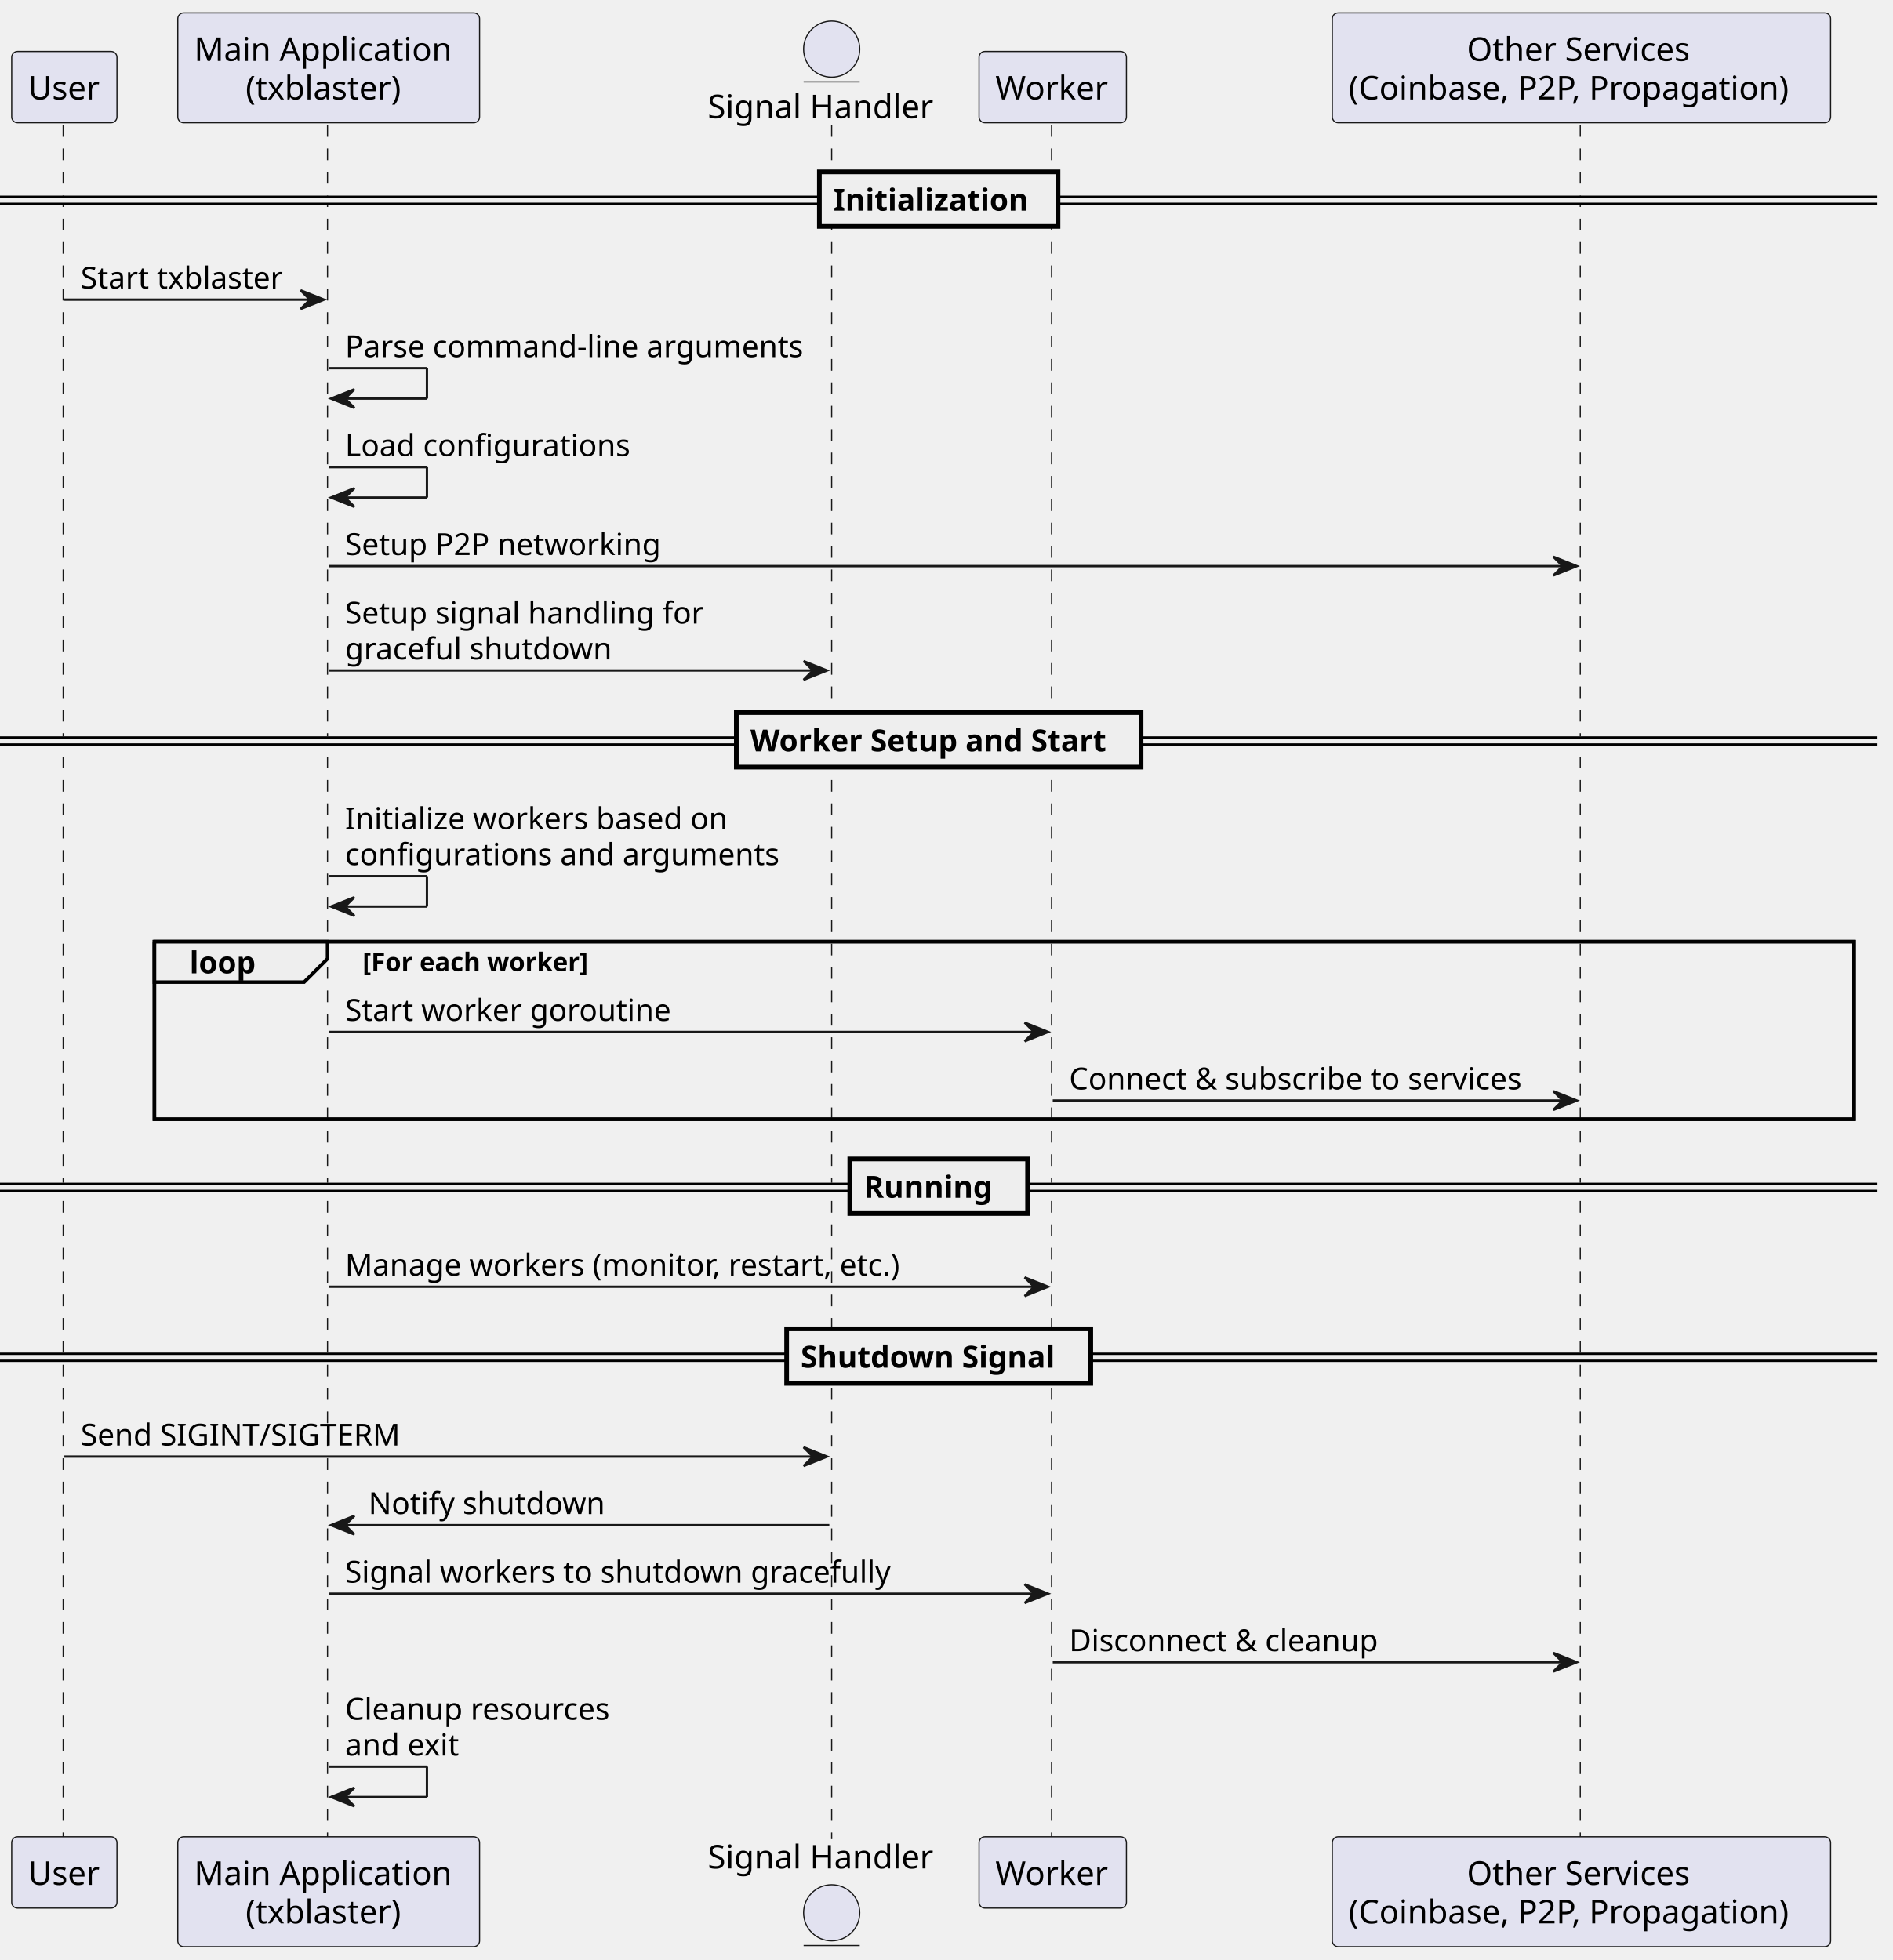
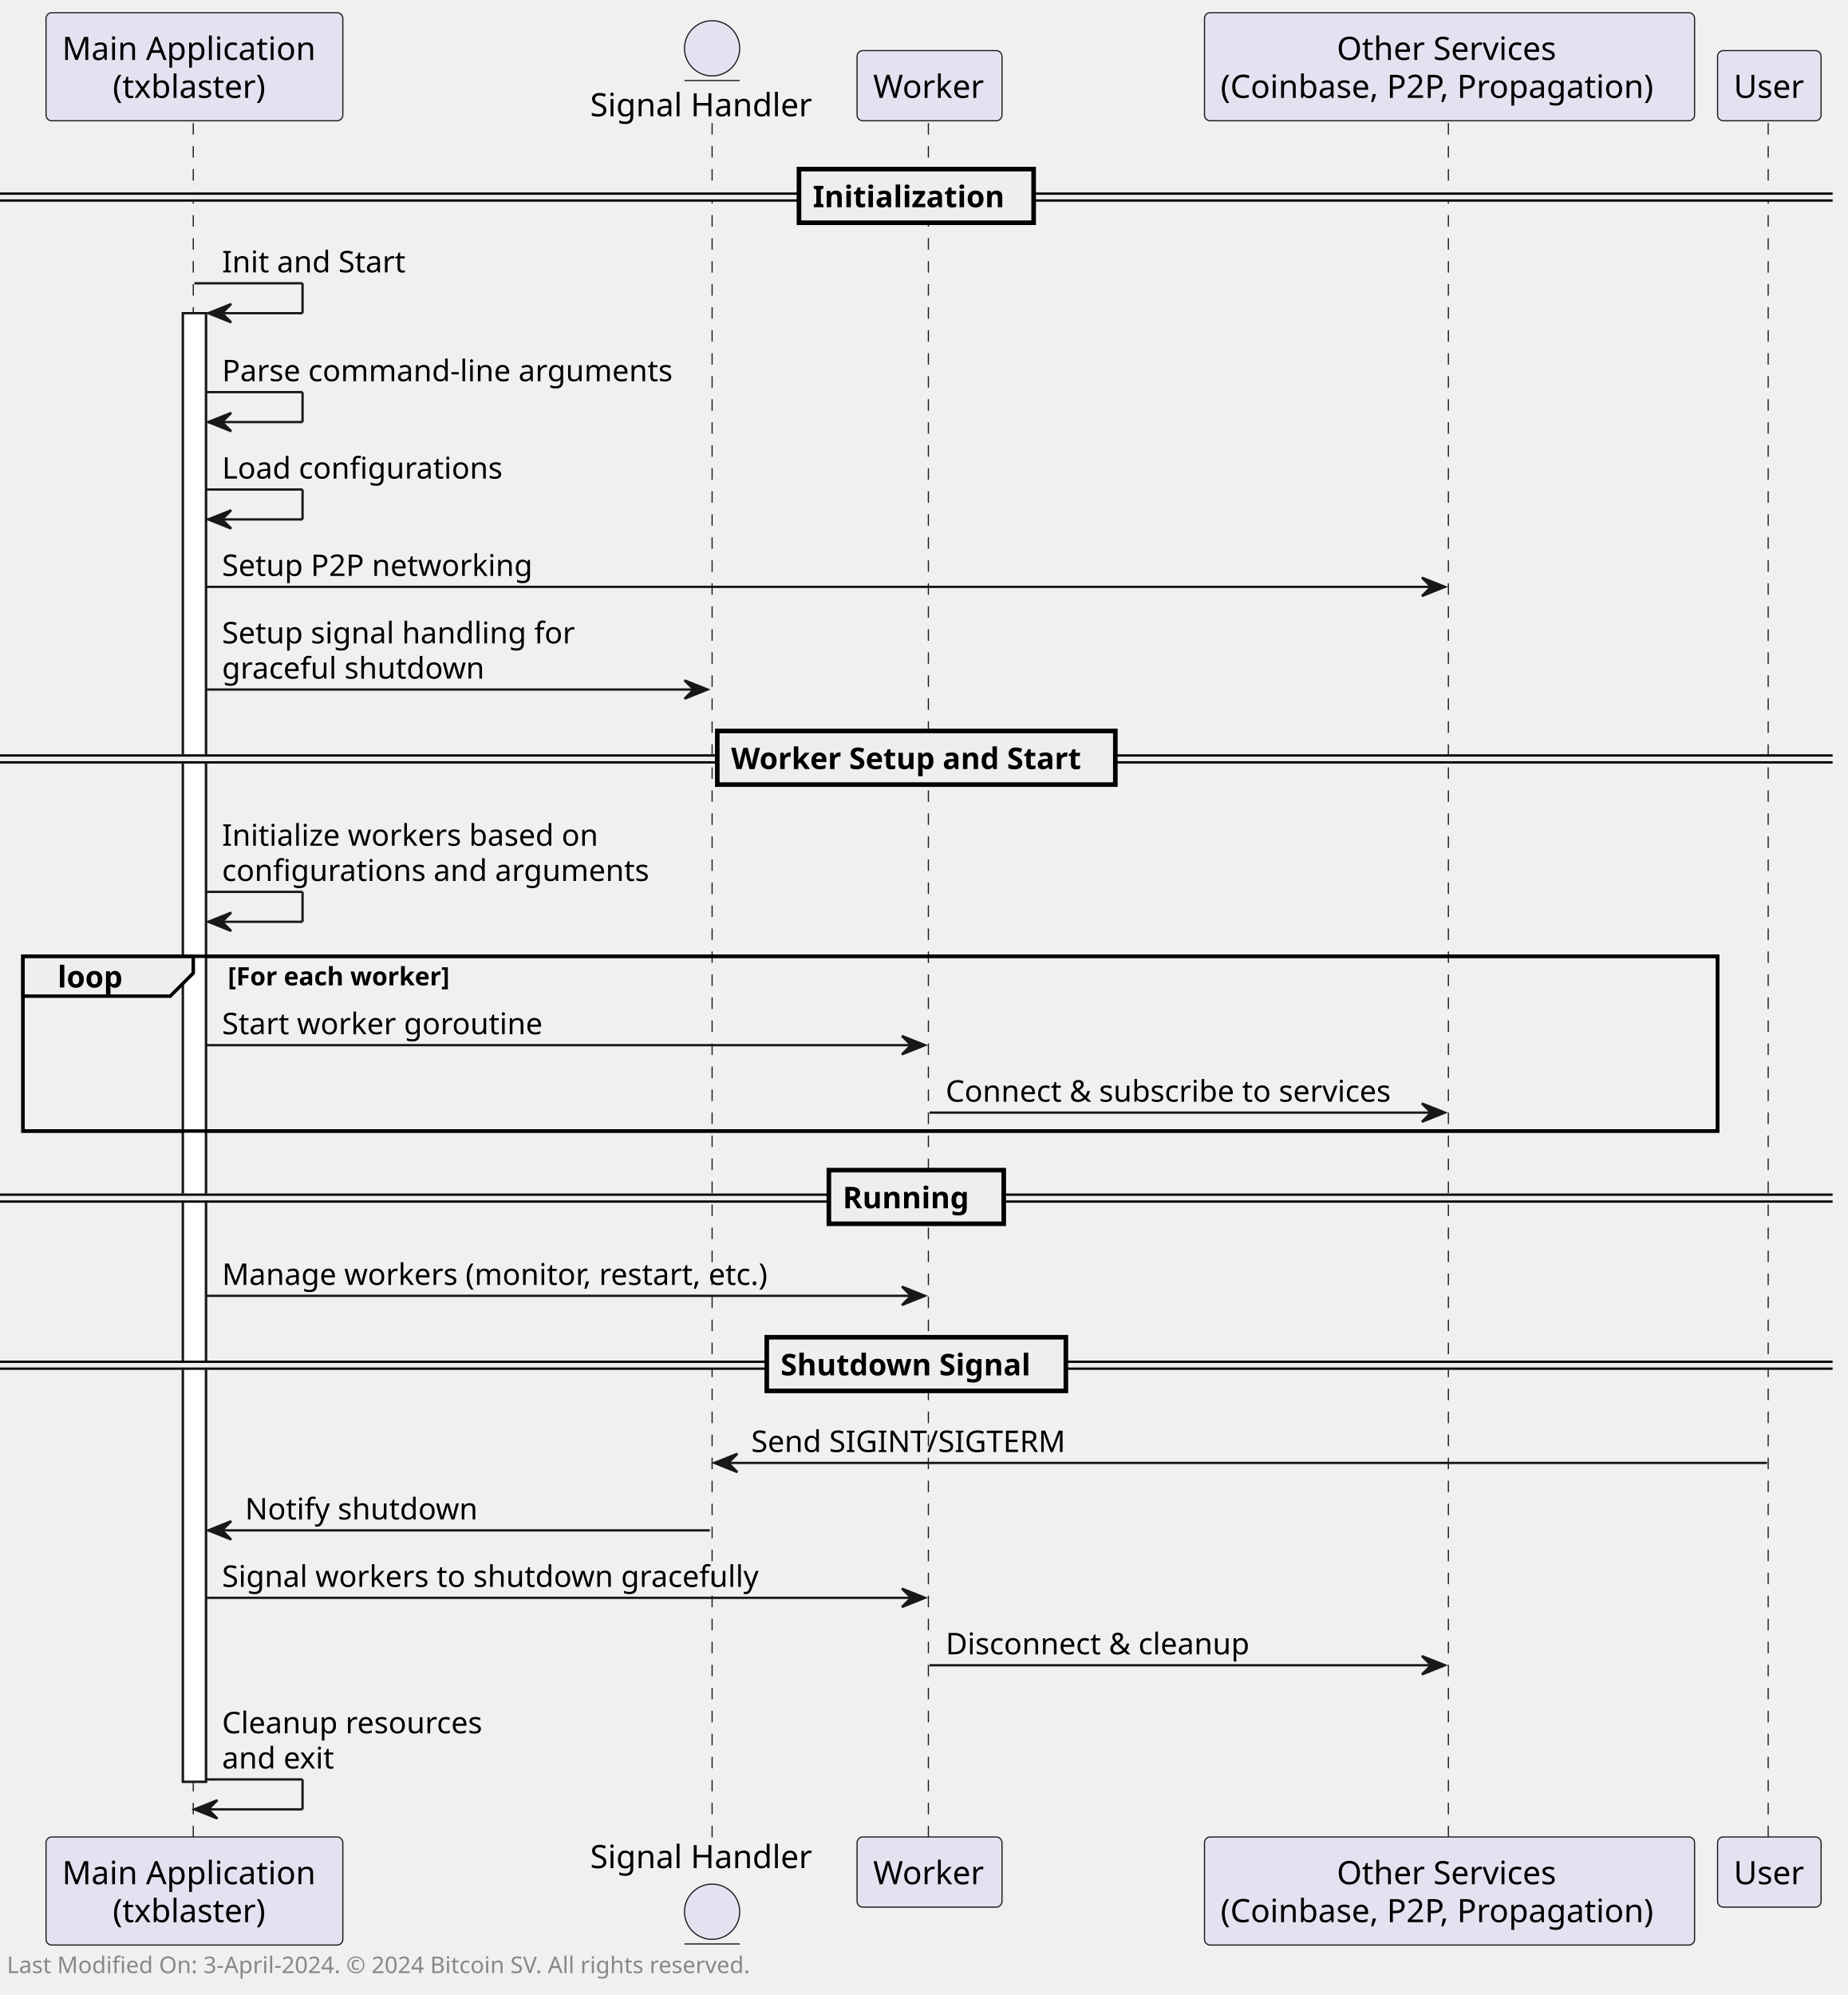
- <svg xmlns="http://www.w3.org/2000/svg" contentStyleType="text/css" height="838px" preserveAspectRatio="none" style="width:809px;height:838px;background:#FFFFFF;" version="1.1" viewBox="0 0 809 838" width="809px" zoomAndPan="magnify">
-   <defs />
-   <g>
-     <rect fill="none" height="75.932" style="stroke:#000000;stroke-width:1.5;" width="726.5" x="66" y="402.594" />
-     <line style="stroke:#181818;stroke-width:0.5;stroke-dasharray:5.0,5.0;" x1="27" x2="27" y1="53.488" y2="786.32" />
-     <line style="stroke:#181818;stroke-width:0.5;stroke-dasharray:5.0,5.0;" x1="140" x2="140" y1="53.488" y2="786.32" />
-     <line style="stroke:#181818;stroke-width:0.5;stroke-dasharray:5.0,5.0;" x1="355.5" x2="355.5" y1="53.488" y2="786.32" />
-     <line style="stroke:#181818;stroke-width:0.5;stroke-dasharray:5.0,5.0;" x1="449.5" x2="449.5" y1="53.488" y2="786.32" />
-     <line style="stroke:#181818;stroke-width:0.5;stroke-dasharray:5.0,5.0;" x1="675.5" x2="675.5" y1="53.488" y2="786.32" />
-     <rect fill="#E2E2F0" height="30.488" rx="2.5" ry="2.5" style="stroke:#181818;stroke-width:0.5;" width="45" x="5" y="22" />
-     <text fill="#000000" font-family="sans-serif" font-size="14" lengthAdjust="spacing" textLength="31" x="12" y="42.535">User</text>
-     <rect fill="#E2E2F0" height="30.488" rx="2.5" ry="2.5" style="stroke:#181818;stroke-width:0.5;" width="45" x="5" y="785.32" />
-     <text fill="#000000" font-family="sans-serif" font-size="14" lengthAdjust="spacing" textLength="31" x="12" y="805.856">User</text>
-     <rect fill="#E2E2F0" height="46.977" rx="2.5" ry="2.5" style="stroke:#181818;stroke-width:0.5;" width="129" x="76" y="5.512" />
-     <text fill="#000000" font-family="sans-serif" font-size="14" lengthAdjust="spacing" textLength="115" x="83" y="26.047">Main Application</text>
-     <text fill="#000000" font-family="sans-serif" font-size="14" lengthAdjust="spacing" textLength="71" x="105" y="42.535">(txblaster)</text>
-     <rect fill="#E2E2F0" height="46.977" rx="2.5" ry="2.5" style="stroke:#181818;stroke-width:0.5;" width="129" x="76" y="785.32" />
-     <text fill="#000000" font-family="sans-serif" font-size="14" lengthAdjust="spacing" textLength="115" x="83" y="805.856">Main Application</text>
-     <text fill="#000000" font-family="sans-serif" font-size="14" lengthAdjust="spacing" textLength="71" x="105" y="822.344">(txblaster)</text>
-     <text fill="#000000" font-family="sans-serif" font-size="14" lengthAdjust="spacing" textLength="100" x="302.5" y="50.535">Signal Handler</text>
-     <ellipse cx="355.5" cy="21" fill="#E2E2F0" rx="12" ry="12" style="stroke:#181818;stroke-width:0.5;" />
-     <line style="stroke:#181818;stroke-width:0.5;" x1="343.5" x2="367.5" y1="35" y2="35" />
-     <text fill="#000000" font-family="sans-serif" font-size="14" lengthAdjust="spacing" textLength="100" x="302.5" y="798.856">Signal Handler</text>
-     <ellipse cx="355.5" cy="817.809" fill="#E2E2F0" rx="12" ry="12" style="stroke:#181818;stroke-width:0.5;" />
-     <line style="stroke:#181818;stroke-width:0.5;" x1="343.5" x2="367.5" y1="831.809" y2="831.809" />
-     <rect fill="#E2E2F0" height="30.488" rx="2.5" ry="2.5" style="stroke:#181818;stroke-width:0.5;" width="63" x="418.5" y="22" />
-     <text fill="#000000" font-family="sans-serif" font-size="14" lengthAdjust="spacing" textLength="49" x="425.5" y="42.535">Worker</text>
-     <rect fill="#E2E2F0" height="30.488" rx="2.5" ry="2.5" style="stroke:#181818;stroke-width:0.5;" width="63" x="418.5" y="785.32" />
-     <text fill="#000000" font-family="sans-serif" font-size="14" lengthAdjust="spacing" textLength="49" x="425.5" y="805.856">Worker</text>
-     <rect fill="#E2E2F0" height="46.977" rx="2.5" ry="2.5" style="stroke:#181818;stroke-width:0.5;" width="213" x="569.5" y="5.512" />
-     <text fill="#000000" font-family="sans-serif" font-size="14" lengthAdjust="spacing" textLength="98" x="627" y="26.047">Other Services</text>
-     <text fill="#000000" font-family="sans-serif" font-size="14" lengthAdjust="spacing" textLength="199" x="576.5" y="42.535">(Coinbase, P2P, Propagation)</text>
-     <rect fill="#E2E2F0" height="46.977" rx="2.5" ry="2.5" style="stroke:#181818;stroke-width:0.5;" width="213" x="569.5" y="785.32" />
-     <text fill="#000000" font-family="sans-serif" font-size="14" lengthAdjust="spacing" textLength="98" x="627" y="805.856">Other Services</text>
-     <text fill="#000000" font-family="sans-serif" font-size="14" lengthAdjust="spacing" textLength="199" x="576.5" y="822.344">(Coinbase, P2P, Propagation)</text>
-     <rect fill="#EEEEEE" height="3" style="stroke:#EEEEEE;stroke-width:1.0;" width="802.5" x="0" y="84.144" />
-     <line style="stroke:#000000;stroke-width:1.0;" x1="0" x2="802.5" y1="84.144" y2="84.144" />
-     <line style="stroke:#000000;stroke-width:1.0;" x1="0" x2="802.5" y1="87.144" y2="87.144" />
-     <rect fill="#EEEEEE" height="23.311" style="stroke:#000000;stroke-width:2.0;" width="102" x="350.25" y="73.488" />
-     <text fill="#000000" font-family="sans-serif" font-size="13" font-weight="bold" lengthAdjust="spacing" textLength="84" x="356.25" y="90.057">Initialization</text>
-     <polygon fill="#181818" points="128.5,124.109,138.5,128.109,128.5,132.109,132.5,128.109" style="stroke:#181818;stroke-width:1.0;" />
-     <line style="stroke:#181818;stroke-width:1.0;" x1="27.5" x2="134.5" y1="128.109" y2="128.109" />
-     <text fill="#000000" font-family="sans-serif" font-size="13" lengthAdjust="spacing" textLength="89" x="34.5" y="123.367">Start txblaster</text>
-     <line style="stroke:#181818;stroke-width:1.0;" x1="140.5" x2="182.5" y1="157.42" y2="157.42" />
-     <line style="stroke:#181818;stroke-width:1.0;" x1="182.5" x2="182.5" y1="157.42" y2="170.42" />
-     <line style="stroke:#181818;stroke-width:1.0;" x1="141.5" x2="182.5" y1="170.42" y2="170.42" />
-     <polygon fill="#181818" points="151.5,166.42,141.5,170.42,151.5,174.42,147.5,170.42" style="stroke:#181818;stroke-width:1.0;" />
-     <text fill="#000000" font-family="sans-serif" font-size="13" lengthAdjust="spacing" textLength="201" x="147.5" y="152.678">Parse command-line arguments</text>
-     <line style="stroke:#181818;stroke-width:1.0;" x1="140.5" x2="182.5" y1="199.731" y2="199.731" />
-     <line style="stroke:#181818;stroke-width:1.0;" x1="182.5" x2="182.5" y1="199.731" y2="212.731" />
-     <line style="stroke:#181818;stroke-width:1.0;" x1="141.5" x2="182.5" y1="212.731" y2="212.731" />
-     <polygon fill="#181818" points="151.5,208.731,141.5,212.731,151.5,216.731,147.5,212.731" style="stroke:#181818;stroke-width:1.0;" />
-     <text fill="#000000" font-family="sans-serif" font-size="13" lengthAdjust="spacing" textLength="126" x="147.5" y="194.988">Load configurations</text>
-     <polygon fill="#181818" points="664,238.041,674,242.041,664,246.041,668,242.041" style="stroke:#181818;stroke-width:1.0;" />
-     <line style="stroke:#181818;stroke-width:1.0;" x1="140.5" x2="670" y1="242.041" y2="242.041" />
-     <text fill="#000000" font-family="sans-serif" font-size="13" lengthAdjust="spacing" textLength="136" x="147.5" y="237.299">Setup P2P networking</text>
-     <polygon fill="#181818" points="343.5,282.662,353.5,286.662,343.5,290.662,347.5,286.662" style="stroke:#181818;stroke-width:1.0;" />
-     <line style="stroke:#181818;stroke-width:1.0;" x1="140.5" x2="349.5" y1="286.662" y2="286.662" />
-     <text fill="#000000" font-family="sans-serif" font-size="13" lengthAdjust="spacing" textLength="158" x="147.5" y="266.609">Setup signal handling for</text>
-     <text fill="#000000" font-family="sans-serif" font-size="13" lengthAdjust="spacing" textLength="117" x="147.5" y="281.92">graceful shutdown</text>
-     <rect fill="#EEEEEE" height="3" style="stroke:#EEEEEE;stroke-width:1.0;" width="802.5" x="0" y="315.317" />
-     <line style="stroke:#000000;stroke-width:1.0;" x1="0" x2="802.5" y1="315.317" y2="315.317" />
-     <line style="stroke:#000000;stroke-width:1.0;" x1="0" x2="802.5" y1="318.317" y2="318.317" />
-     <rect fill="#EEEEEE" height="23.311" style="stroke:#000000;stroke-width:2.0;" width="173" x="314.75" y="304.662" />
-     <text fill="#000000" font-family="sans-serif" font-size="13" font-weight="bold" lengthAdjust="spacing" textLength="155" x="320.75" y="321.231">Worker Setup and Start</text>
-     <line style="stroke:#181818;stroke-width:1.0;" x1="140.5" x2="182.5" y1="374.594" y2="374.594" />
-     <line style="stroke:#181818;stroke-width:1.0;" x1="182.5" x2="182.5" y1="374.594" y2="387.594" />
-     <line style="stroke:#181818;stroke-width:1.0;" x1="141.5" x2="182.5" y1="387.594" y2="387.594" />
-     <polygon fill="#181818" points="151.5,383.594,141.5,387.594,151.5,391.594,147.5,387.594" style="stroke:#181818;stroke-width:1.0;" />
-     <text fill="#000000" font-family="sans-serif" font-size="13" lengthAdjust="spacing" textLength="169" x="147.5" y="354.541">Initialize workers based on</text>
-     <text fill="#000000" font-family="sans-serif" font-size="13" lengthAdjust="spacing" textLength="190" x="147.5" y="369.852">configurations and arguments</text>
-     <path d="M66,402.594 L140,402.594 L140,409.904 L130,419.904 L66,419.904 L66,402.594 " fill="#EEEEEE" style="stroke:#000000;stroke-width:1.5;" />
-     <rect fill="none" height="75.932" style="stroke:#000000;stroke-width:1.5;" width="726.5" x="66" y="402.594" />
-     <text fill="#000000" font-family="sans-serif" font-size="13" font-weight="bold" lengthAdjust="spacing" textLength="29" x="81" y="416.162">loop</text>
-     <text fill="#000000" font-family="sans-serif" font-size="11" font-weight="bold" lengthAdjust="spacing" textLength="98" x="155" y="415.228">[For each worker]</text>
-     <polygon fill="#181818" points="438,437.215,448,441.215,438,445.215,442,441.215" style="stroke:#181818;stroke-width:1.0;" />
-     <line style="stroke:#181818;stroke-width:1.0;" x1="140.5" x2="444" y1="441.215" y2="441.215" />
-     <text fill="#000000" font-family="sans-serif" font-size="13" lengthAdjust="spacing" textLength="141" x="147.5" y="436.473">Start worker goroutine</text>
-     <polygon fill="#181818" points="664,466.525,674,470.525,664,474.525,668,470.525" style="stroke:#181818;stroke-width:1.0;" />
-     <line style="stroke:#181818;stroke-width:1.0;" x1="450" x2="670" y1="470.525" y2="470.525" />
-     <text fill="#000000" font-family="sans-serif" font-size="13" lengthAdjust="spacing" textLength="202" x="457" y="465.783">Connect &amp; subscribe to services</text>
-     <rect fill="#EEEEEE" height="3" style="stroke:#EEEEEE;stroke-width:1.0;" width="802.5" x="0" y="506.181" />
-     <line style="stroke:#000000;stroke-width:1.0;" x1="0" x2="802.5" y1="506.181" y2="506.181" />
-     <line style="stroke:#000000;stroke-width:1.0;" x1="0" x2="802.5" y1="509.181" y2="509.181" />
-     <rect fill="#EEEEEE" height="23.311" style="stroke:#000000;stroke-width:2.0;" width="76" x="363.25" y="495.525" />
-     <text fill="#000000" font-family="sans-serif" font-size="13" font-weight="bold" lengthAdjust="spacing" textLength="58" x="369.25" y="512.094">Running</text>
-     <polygon fill="#181818" points="438,546.146,448,550.146,438,554.146,442,550.146" style="stroke:#181818;stroke-width:1.0;" />
-     <line style="stroke:#181818;stroke-width:1.0;" x1="140.5" x2="444" y1="550.146" y2="550.146" />
-     <text fill="#000000" font-family="sans-serif" font-size="13" lengthAdjust="spacing" textLength="244" x="147.5" y="545.404">Manage workers (monitor, restart, etc.)</text>
-     <rect fill="#EEEEEE" height="3" style="stroke:#EEEEEE;stroke-width:1.0;" width="802.5" x="0" y="578.802" />
-     <line style="stroke:#000000;stroke-width:1.0;" x1="0" x2="802.5" y1="578.802" y2="578.802" />
-     <line style="stroke:#000000;stroke-width:1.0;" x1="0" x2="802.5" y1="581.802" y2="581.802" />
-     <rect fill="#EEEEEE" height="23.311" style="stroke:#000000;stroke-width:2.0;" width="130" x="336.25" y="568.146" />
-     <text fill="#000000" font-family="sans-serif" font-size="13" font-weight="bold" lengthAdjust="spacing" textLength="112" x="342.25" y="584.715">Shutdown Signal</text>
-     <polygon fill="#181818" points="343.5,618.768,353.5,622.768,343.5,626.768,347.5,622.768" style="stroke:#181818;stroke-width:1.0;" />
-     <line style="stroke:#181818;stroke-width:1.0;" x1="27.5" x2="349.5" y1="622.768" y2="622.768" />
-     <text fill="#000000" font-family="sans-serif" font-size="13" lengthAdjust="spacing" textLength="137" x="34.5" y="618.025">Send SIGINT/SIGTERM</text>
-     <polygon fill="#181818" points="151.5,648.078,141.5,652.078,151.5,656.078,147.5,652.078" style="stroke:#181818;stroke-width:1.0;" />
-     <line style="stroke:#181818;stroke-width:1.0;" x1="145.5" x2="354.5" y1="652.078" y2="652.078" />
-     <text fill="#000000" font-family="sans-serif" font-size="13" lengthAdjust="spacing" textLength="105" x="157.5" y="647.336">Notify shutdown</text>
-     <polygon fill="#181818" points="438,677.389,448,681.389,438,685.389,442,681.389" style="stroke:#181818;stroke-width:1.0;" />
-     <line style="stroke:#181818;stroke-width:1.0;" x1="140.5" x2="444" y1="681.389" y2="681.389" />
-     <text fill="#000000" font-family="sans-serif" font-size="13" lengthAdjust="spacing" textLength="241" x="147.5" y="676.646">Signal workers to shutdown gracefully</text>
-     <polygon fill="#181818" points="664,706.699,674,710.699,664,714.699,668,710.699" style="stroke:#181818;stroke-width:1.0;" />
-     <line style="stroke:#181818;stroke-width:1.0;" x1="450" x2="670" y1="710.699" y2="710.699" />
-     <text fill="#000000" font-family="sans-serif" font-size="13" lengthAdjust="spacing" textLength="137" x="457" y="705.957">Disconnect &amp; cleanup</text>
-     <line style="stroke:#181818;stroke-width:1.0;" x1="140.5" x2="182.5" y1="755.32" y2="755.32" />
-     <line style="stroke:#181818;stroke-width:1.0;" x1="182.5" x2="182.5" y1="755.32" y2="768.32" />
-     <line style="stroke:#181818;stroke-width:1.0;" x1="141.5" x2="182.5" y1="768.32" y2="768.32" />
-     <polygon fill="#181818" points="151.5,764.32,141.5,768.32,151.5,772.32,147.5,768.32" style="stroke:#181818;stroke-width:1.0;" />
-     <text fill="#000000" font-family="sans-serif" font-size="13" lengthAdjust="spacing" textLength="116" x="147.5" y="735.268">Cleanup resources</text>
-     <text fill="#000000" font-family="sans-serif" font-size="13" lengthAdjust="spacing" textLength="51" x="147.5" y="750.578">and exit</text>
+ <svg xmlns="http://www.w3.org/2000/svg" contentStyleType="text/css" height="867" preserveAspectRatio="none" viewBox="0 0 803 867" width="803" zoomAndPan="magnify">
+   <path d="m79.5 136.109h10v638.211h-10z" fill="#fff" stroke="#181818" />
+   <path d="m10 415.594h736.5v75.932h-736.5z" fill="none" stroke="#000" stroke-width="1.5" />
+   <g stroke="#181818">
+     <path d="m84 53.488v745.832" stroke-dasharray="5 5" stroke-width=".5" />
+     <path d="m309.5 53.488v745.832" stroke-dasharray="5 5" stroke-width=".5" />
+     <path d="m403.5 53.488v745.832" stroke-dasharray="5 5" stroke-width=".5" />
+     <path d="m629.5 53.488v745.832" stroke-dasharray="5 5" stroke-width=".5" />
+     <path d="m768.5 53.488v745.832" stroke-dasharray="5 5" stroke-width=".5" />
+     <rect fill="#e2e2f0" height="46.977" rx="2.5" stroke-width=".5" width="129" x="20" y="5.512" />
  </g>
+   <text font-family="sans-serif" font-size="14" lengthAdjust="spacing" textLength="115" x="27" y="26.047">Main Application</text>
+   <text font-family="sans-serif" font-size="14" lengthAdjust="spacing" textLength="71" x="49" y="42.535">(txblaster)</text>
+   <rect fill="#e2e2f0" height="46.977" rx="2.5" stroke="#181818" stroke-width=".5" width="129" x="20" y="798.32" />
+   <text font-family="sans-serif" font-size="14" lengthAdjust="spacing" textLength="115" x="27" y="818.856">Main Application</text>
+   <text font-family="sans-serif" font-size="14" lengthAdjust="spacing" textLength="71" x="49" y="835.344">(txblaster)</text>
+   <text font-family="sans-serif" font-size="14" lengthAdjust="spacing" textLength="100" x="256.5" y="50.535">Signal Handler</text>
+   <ellipse cx="309.5" cy="21" fill="#e2e2f0" rx="12" ry="12" stroke="#181818" stroke-width=".5" />
+   <path d="m297.5 35h24" stroke="#181818" stroke-width=".5" />
+   <text font-family="sans-serif" font-size="14" lengthAdjust="spacing" textLength="100" x="256.5" y="811.856">Signal Handler</text>
+   <ellipse cx="309.5" cy="830.809" fill="#e2e2f0" rx="12" ry="12" stroke="#181818" stroke-width=".5" />
+   <path d="m297.5 844.809h24" stroke="#181818" stroke-width=".5" />
+   <rect fill="#e2e2f0" height="30.488" rx="2.5" stroke="#181818" stroke-width=".5" width="63" x="372.5" y="22" />
+   <text font-family="sans-serif" font-size="14" lengthAdjust="spacing" textLength="49" x="379.5" y="42.535">Worker</text>
+   <rect fill="#e2e2f0" height="30.488" rx="2.5" stroke="#181818" stroke-width=".5" width="63" x="372.5" y="798.32" />
+   <text font-family="sans-serif" font-size="14" lengthAdjust="spacing" textLength="49" x="379.5" y="818.856">Worker</text>
+   <rect fill="#e2e2f0" height="46.977" rx="2.5" stroke="#181818" stroke-width=".5" width="213" x="523.5" y="5.512" />
+   <text font-family="sans-serif" font-size="14" lengthAdjust="spacing" textLength="98" x="581" y="26.047">Other Services</text>
+   <text font-family="sans-serif" font-size="14" lengthAdjust="spacing" textLength="199" x="530.5" y="42.535">(Coinbase, P2P, Propagation)</text>
+   <rect fill="#e2e2f0" height="46.977" rx="2.5" stroke="#181818" stroke-width=".5" width="213" x="523.5" y="798.32" />
+   <text font-family="sans-serif" font-size="14" lengthAdjust="spacing" textLength="98" x="581" y="818.856">Other Services</text>
+   <text font-family="sans-serif" font-size="14" lengthAdjust="spacing" textLength="199" x="530.5" y="835.344">(Coinbase, P2P, Propagation)</text>
+   <rect fill="#e2e2f0" height="30.488" rx="2.5" stroke="#181818" stroke-width=".5" width="45" x="746.5" y="22" />
+   <text font-family="sans-serif" font-size="14" lengthAdjust="spacing" textLength="31" x="753.5" y="42.535">User</text>
+   <rect fill="#e2e2f0" height="30.488" rx="2.5" stroke="#181818" stroke-width=".5" width="45" x="746.5" y="798.32" />
+   <text font-family="sans-serif" font-size="14" lengthAdjust="spacing" textLength="31" x="753.5" y="818.856">User</text>
+   <path d="m79.5 136.109h10v638.211h-10z" fill="#fff" stroke="#181818" />
+   <path d="m0 84.144h796.5v3h-796.5z" fill="#eee" stroke="#eee" />
+   <path d="m0 84.144h796.5" stroke="#000" />
+   <path d="m0 87.144h796.5" stroke="#000" />
+   <path d="m347.25 73.488h102v23.311h-102z" fill="#eee" stroke="#000" stroke-width="2" />
+   <text font-family="sans-serif" font-size="13" font-weight="bold" lengthAdjust="spacing" textLength="84" x="353.25" y="90.057">Initialization</text>
+   <path d="m84.5 123.109h47" stroke="#181818" />
+   <path d="m131.5 123.109v13" stroke="#181818" />
+   <path d="m90.5 136.109h41" stroke="#181818" />
+   <path d="m100.5 132.109-10 4 10 4-4-4z" fill="#181818" stroke="#181818" />
+   <text font-family="sans-serif" font-size="13" lengthAdjust="spacing" textLength="81" x="96.5" y="118.367">Init and Start</text>
+   <path d="m89.5 170.42h42" stroke="#181818" />
+   <path d="m131.5 170.42v13" stroke="#181818" />
+   <path d="m90.5 183.42h41" stroke="#181818" />
+   <path d="m100.5 179.42-10 4 10 4-4-4z" fill="#181818" stroke="#181818" />
+   <text font-family="sans-serif" font-size="13" lengthAdjust="spacing" textLength="201" x="96.5" y="165.678">Parse command-line arguments</text>
+   <path d="m89.5 212.731h42" stroke="#181818" />
+   <path d="m131.5 212.731v13" stroke="#181818" />
+   <path d="m90.5 225.731h41" stroke="#181818" />
+   <path d="m100.5 221.731-10 4 10 4-4-4z" fill="#181818" stroke="#181818" />
+   <text font-family="sans-serif" font-size="13" lengthAdjust="spacing" textLength="126" x="96.5" y="207.988">Load configurations</text>
+   <path d="m618 251.041 10 4-10 4 4-4z" fill="#181818" stroke="#181818" />
+   <path d="m89.5 255.041h534.5" stroke="#181818" />
+   <text font-family="sans-serif" font-size="13" lengthAdjust="spacing" textLength="136" x="96.5" y="250.299">Setup P2P networking</text>
+   <path d="m297.5 295.662 10 4-10 4 4-4z" fill="#181818" stroke="#181818" />
+   <path d="m89.5 299.662h214" stroke="#181818" />
+   <text font-family="sans-serif" font-size="13" lengthAdjust="spacing" textLength="158" x="96.5" y="279.609">Setup signal handling for</text>
+   <text font-family="sans-serif" font-size="13" lengthAdjust="spacing" textLength="117" x="96.5" y="294.92">graceful shutdown</text>
+   <path d="m0 328.317h796.5v3h-796.5z" fill="#eee" stroke="#eee" />
+   <path d="m0 328.317h796.5" stroke="#000" />
+   <path d="m0 331.317h796.5" stroke="#000" />
+   <path d="m311.75 317.662h173v23.311h-173z" fill="#eee" stroke="#000" stroke-width="2" />
+   <text font-family="sans-serif" font-size="13" font-weight="bold" lengthAdjust="spacing" textLength="155" x="317.75" y="334.231">Worker Setup and Start</text>
+   <path d="m89.5 387.594h42" stroke="#181818" />
+   <path d="m131.5 387.594v13" stroke="#181818" />
+   <path d="m90.5 400.594h41" stroke="#181818" />
+   <path d="m100.5 396.594-10 4 10 4-4-4z" fill="#181818" stroke="#181818" />
+   <text font-family="sans-serif" font-size="13" lengthAdjust="spacing" textLength="169" x="96.5" y="367.541">Initialize workers based on</text>
+   <text font-family="sans-serif" font-size="13" lengthAdjust="spacing" textLength="190" x="96.5" y="382.852">configurations and arguments</text>
+   <path d="m10 415.594h74v7.311l-10 10h-64z" fill="#eee" stroke="#000" stroke-width="1.5" />
+   <path d="m10 415.594h736.5v75.932h-736.5z" fill="none" stroke="#000" stroke-width="1.5" />
+   <text font-family="sans-serif" font-size="13" font-weight="bold" lengthAdjust="spacing" textLength="29" x="25" y="429.162">loop</text>
+   <text font-family="sans-serif" font-size="11" font-weight="bold" lengthAdjust="spacing" textLength="98" x="99" y="428.228">[For each worker]</text>
+   <path d="m392 450.215 10 4-10 4 4-4z" fill="#181818" stroke="#181818" />
+   <path d="m89.5 454.215h308.5" stroke="#181818" />
+   <text font-family="sans-serif" font-size="13" lengthAdjust="spacing" textLength="141" x="96.5" y="449.473">Start worker goroutine</text>
+   <path d="m618 479.525 10 4-10 4 4-4z" fill="#181818" stroke="#181818" />
+   <path d="m404 483.525h220" stroke="#181818" />
+   <text font-family="sans-serif" font-size="13" lengthAdjust="spacing" textLength="202" x="411" y="478.783">Connect &amp; subscribe to services</text>
+   <path d="m0 519.181h796.5v3h-796.5z" fill="#eee" stroke="#eee" />
+   <path d="m0 519.181h796.5" stroke="#000" />
+   <path d="m0 522.181h796.5" stroke="#000" />
+   <path d="m360.25 508.525h76v23.311h-76z" fill="#eee" stroke="#000" stroke-width="2" />
+   <text font-family="sans-serif" font-size="13" font-weight="bold" lengthAdjust="spacing" textLength="58" x="366.25" y="525.094">Running</text>
+   <path d="m392 559.146 10 4-10 4 4-4z" fill="#181818" stroke="#181818" />
+   <path d="m89.5 563.146h308.5" stroke="#181818" />
+   <text font-family="sans-serif" font-size="13" lengthAdjust="spacing" textLength="244" x="96.5" y="558.404">Manage workers (monitor, restart, etc.)</text>
+   <path d="m0 591.802h796.5v3h-796.5z" fill="#eee" stroke="#eee" />
+   <path d="m0 591.802h796.5" stroke="#000" />
+   <path d="m0 594.802h796.5" stroke="#000" />
+   <path d="m333.25 581.146h130v23.311h-130z" fill="#eee" stroke="#000" stroke-width="2" />
+   <text font-family="sans-serif" font-size="13" font-weight="bold" lengthAdjust="spacing" textLength="112" x="339.25" y="597.715">Shutdown Signal</text>
+   <path d="m320.5 631.768-10 4 10 4-4-4z" fill="#181818" stroke="#181818" />
+   <path d="m314.5 635.768h453.5" stroke="#181818" />
+   <text font-family="sans-serif" font-size="13" lengthAdjust="spacing" textLength="137" x="326.5" y="631.025">Send SIGINT/SIGTERM</text>
+   <path d="m100.5 661.078-10 4 10 4-4-4z" fill="#181818" stroke="#181818" />
+   <path d="m94.5 665.078h214" stroke="#181818" />
+   <text font-family="sans-serif" font-size="13" lengthAdjust="spacing" textLength="105" x="106.5" y="660.336">Notify shutdown</text>
+   <path d="m392 690.389 10 4-10 4 4-4z" fill="#181818" stroke="#181818" />
+   <path d="m89.5 694.389h308.5" stroke="#181818" />
+   <text font-family="sans-serif" font-size="13" lengthAdjust="spacing" textLength="241" x="96.5" y="689.646">Signal workers to shutdown gracefully</text>
+   <path d="m618 719.699 10 4-10 4 4-4z" fill="#181818" stroke="#181818" />
+   <path d="m404 723.699h220" stroke="#181818" />
+   <text font-family="sans-serif" font-size="13" lengthAdjust="spacing" textLength="137" x="411" y="718.957">Disconnect &amp; cleanup</text>
+   <path d="m89.5 773.32h42" stroke="#181818" />
+   <path d="m131.5 773.32v13" stroke="#181818" />
+   <path d="m84.5 786.32h47" stroke="#181818" />
+   <path d="m94.5 782.32-10 4 10 4-4-4z" fill="#181818" stroke="#181818" />
+   <text font-family="sans-serif" font-size="13" lengthAdjust="spacing" textLength="116" x="96.5" y="753.268">Cleanup resources</text>
+   <text font-family="sans-serif" font-size="13" lengthAdjust="spacing" textLength="51" x="96.5" y="768.578">and exit</text>
+   <text fill="#888" font-family="sans-serif" font-size="10" lengthAdjust="spacing" textLength="345" x="3" y="857.477">Last Modified On: 3-April-2024. © 2024 Bitcoin SV. All rights reserved.</text>
</svg>
